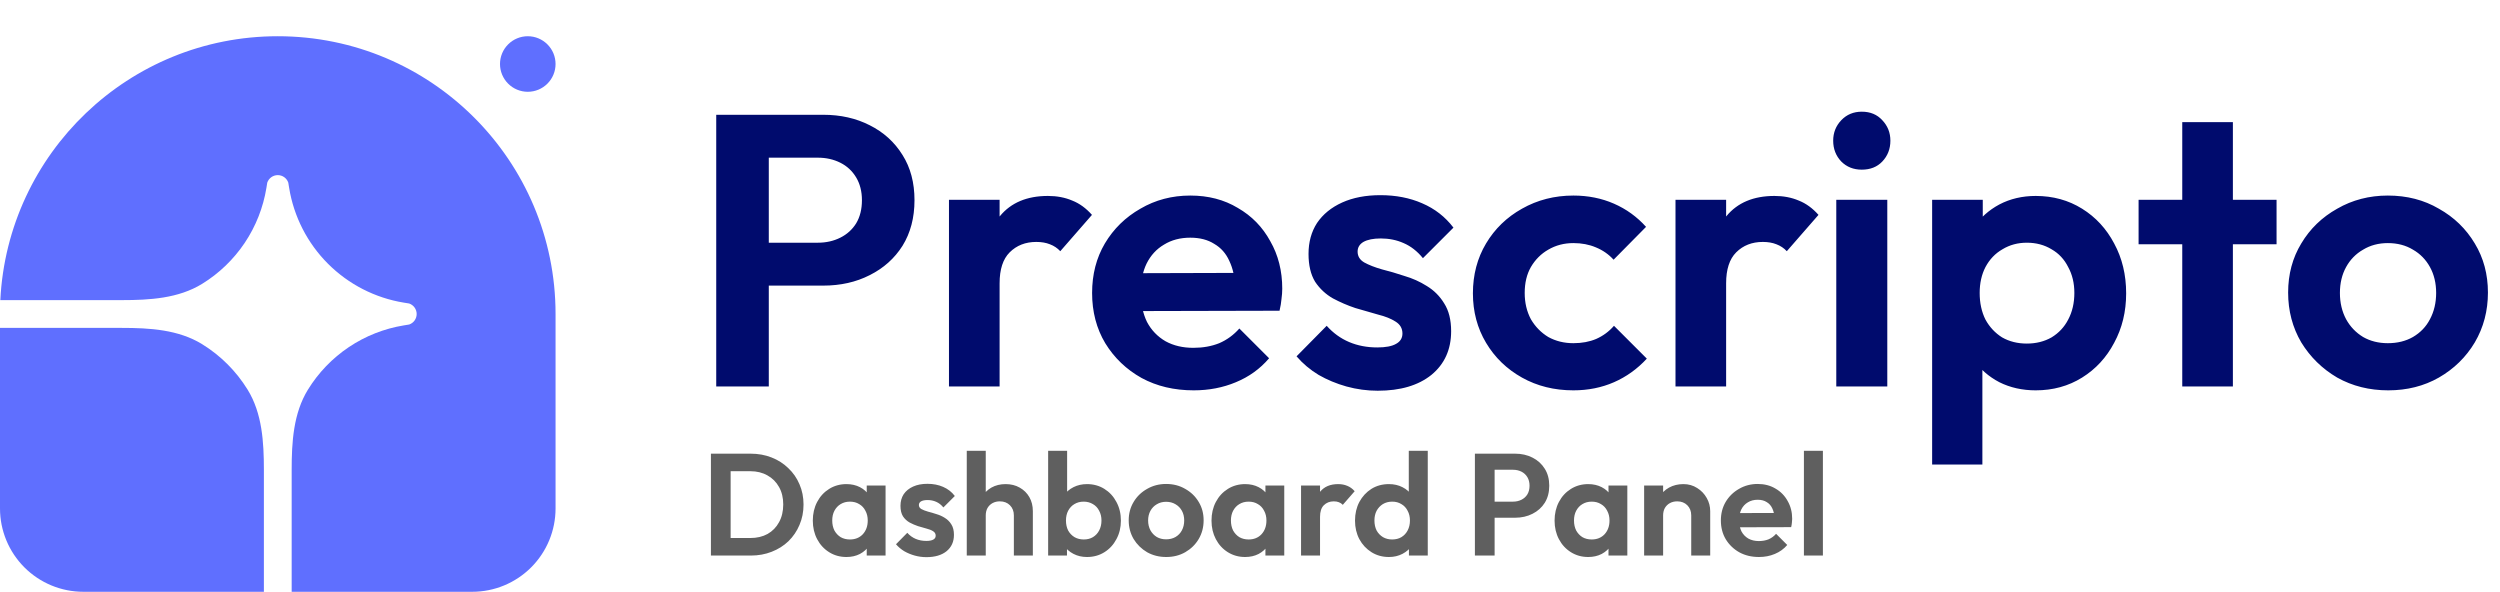
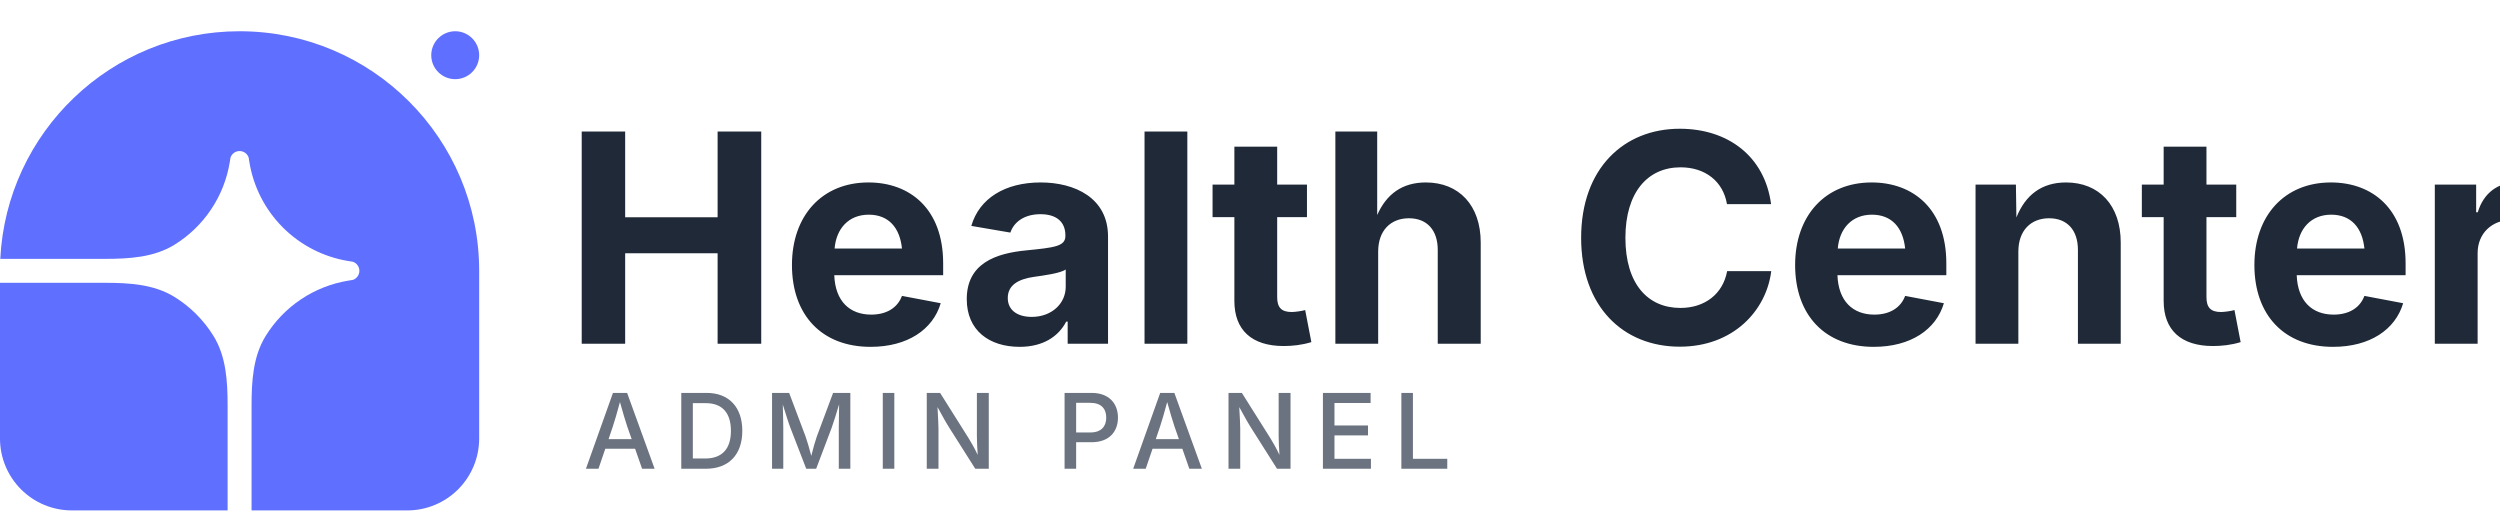
- <svg xmlns="http://www.w3.org/2000/svg" width="207" height="49" viewBox="0 0 207 49" fill="none">
+ <svg xmlns="http://www.w3.org/2000/svg" width="240" height="49" viewBox="0 0 240 49" fill="none">
  <path d="M23 3C35.703 3 46 13.297 46 26V42.1C46 43.93 45.273 45.685 43.979 46.979C42.685 48.273 40.93 49 39.1 49H24.15V38.91C24.15 36.608 24.29 34.222 25.497 32.263C26.362 30.859 27.518 29.657 28.888 28.738C30.258 27.82 31.81 27.208 33.437 26.942L33.878 26.87C34.059 26.808 34.217 26.691 34.328 26.535C34.44 26.379 34.5 26.192 34.5 26C34.5 25.808 34.44 25.621 34.328 25.465C34.217 25.309 34.059 25.192 33.878 25.129L33.437 25.058C31.059 24.67 28.863 23.544 27.159 21.84C25.456 20.137 24.33 17.941 23.942 15.563L23.87 15.122C23.808 14.941 23.691 14.783 23.535 14.671C23.379 14.56 23.192 14.5 23 14.5C22.808 14.5 22.621 14.56 22.465 14.671C22.309 14.783 22.191 14.941 22.129 15.122L22.058 15.563C21.792 17.19 21.18 18.741 20.261 20.111C19.343 21.481 18.141 22.638 16.737 23.502C14.777 24.71 12.392 24.85 10.09 24.85H0.027C0.629 12.682 10.683 3 23 3Z" fill="#5F6FFF" />
  <path d="M0 27.15H10.09C12.392 27.15 14.777 27.29 16.737 28.498C18.269 29.442 19.558 30.731 20.502 32.263C21.71 34.222 21.85 36.608 21.85 38.91V49H6.9C5.07 49 3.315 48.273 2.021 46.979C0.727 45.685 0 43.93 0 42.1L0 27.15ZM46 5.3C46 5.91 45.758 6.495 45.326 6.926C44.895 7.358 44.31 7.6 43.7 7.6C43.09 7.6 42.505 7.358 42.074 6.926C41.642 6.495 41.4 5.91 41.4 5.3C41.4 4.69 41.642 4.105 42.074 3.674C42.505 3.242 43.09 3 43.7 3C44.31 3 44.895 3.242 45.326 3.674C45.758 4.105 46 4.69 46 5.3Z" fill="#5F6FFF" />
-   <path d="M62.504 23.648V20.096H67.72C68.403 20.096 69.021 19.957 69.576 19.68C70.131 19.403 70.568 19.008 70.888 18.496C71.208 17.963 71.368 17.323 71.368 16.576C71.368 15.851 71.208 15.221 70.888 14.688C70.568 14.155 70.131 13.749 69.576 13.472C69.021 13.195 68.403 13.056 67.72 13.056H62.504V9.504H68.168C69.597 9.504 70.877 9.792 72.008 10.368C73.16 10.944 74.067 11.765 74.728 12.832C75.389 13.877 75.72 15.125 75.72 16.576C75.72 18.027 75.389 19.285 74.728 20.352C74.067 21.397 73.16 22.208 72.008 22.784C70.877 23.36 69.597 23.648 68.168 23.648H62.504ZM59.304 32V9.504H63.656V32H59.304ZM78.575 32V16.544H82.767V32H78.575ZM82.767 23.456L81.135 22.368C81.327 20.469 81.881 18.976 82.799 17.888C83.716 16.779 85.039 16.224 86.767 16.224C87.513 16.224 88.185 16.352 88.783 16.608C89.38 16.843 89.924 17.237 90.415 17.792L87.791 20.8C87.556 20.544 87.268 20.352 86.927 20.224C86.607 20.096 86.233 20.032 85.807 20.032C84.911 20.032 84.175 20.32 83.599 20.896C83.044 21.451 82.767 22.304 82.767 23.456ZM98.842 32.32C97.22 32.32 95.78 31.979 94.522 31.296C93.263 30.592 92.26 29.632 91.514 28.416C90.788 27.2 90.426 25.813 90.426 24.256C90.426 22.72 90.778 21.355 91.482 20.16C92.207 18.944 93.188 17.984 94.426 17.28C95.663 16.555 97.039 16.192 98.554 16.192C100.047 16.192 101.359 16.533 102.49 17.216C103.642 17.877 104.538 18.795 105.178 19.968C105.839 21.12 106.17 22.432 106.17 23.904C106.17 24.181 106.148 24.469 106.106 24.768C106.084 25.045 106.031 25.365 105.946 25.728L92.954 25.76V22.624L103.994 22.592L102.298 23.904C102.255 22.987 102.084 22.219 101.786 21.6C101.508 20.981 101.092 20.512 100.538 20.192C100.004 19.851 99.343 19.68 98.554 19.68C97.722 19.68 96.996 19.872 96.378 20.256C95.759 20.619 95.279 21.141 94.938 21.824C94.618 22.485 94.458 23.275 94.458 24.192C94.458 25.131 94.628 25.952 94.97 26.656C95.332 27.339 95.844 27.872 96.506 28.256C97.167 28.619 97.935 28.8 98.81 28.8C99.599 28.8 100.314 28.672 100.954 28.416C101.594 28.139 102.148 27.733 102.618 27.2L105.082 29.664C104.335 30.539 103.418 31.2 102.33 31.648C101.263 32.096 100.1 32.32 98.842 32.32ZM114.074 32.352C113.2 32.352 112.336 32.235 111.482 32C110.65 31.765 109.882 31.445 109.178 31.04C108.474 30.613 107.866 30.101 107.354 29.504L109.85 26.976C110.384 27.573 111.002 28.021 111.706 28.32C112.41 28.619 113.189 28.768 114.042 28.768C114.725 28.768 115.237 28.672 115.578 28.48C115.941 28.288 116.122 28 116.122 27.616C116.122 27.189 115.93 26.859 115.546 26.624C115.184 26.389 114.704 26.197 114.106 26.048C113.509 25.877 112.88 25.696 112.218 25.504C111.578 25.291 110.96 25.024 110.362 24.704C109.765 24.363 109.274 23.904 108.89 23.328C108.528 22.731 108.346 21.963 108.346 21.024C108.346 20.043 108.581 19.189 109.05 18.464C109.541 17.739 110.234 17.173 111.13 16.768C112.026 16.363 113.082 16.16 114.298 16.16C115.578 16.16 116.73 16.384 117.754 16.832C118.8 17.28 119.664 17.952 120.346 18.848L117.818 21.376C117.349 20.8 116.816 20.384 116.218 20.128C115.642 19.872 115.013 19.744 114.33 19.744C113.712 19.744 113.232 19.84 112.89 20.032C112.57 20.224 112.41 20.491 112.41 20.832C112.41 21.216 112.592 21.515 112.954 21.728C113.338 21.941 113.829 22.133 114.426 22.304C115.024 22.453 115.642 22.635 116.282 22.848C116.944 23.04 117.562 23.317 118.138 23.68C118.736 24.043 119.216 24.523 119.578 25.12C119.962 25.717 120.154 26.485 120.154 27.424C120.154 28.939 119.61 30.144 118.522 31.04C117.434 31.915 115.952 32.352 114.074 32.352ZM130.277 32.32C128.698 32.32 127.28 31.968 126.021 31.264C124.762 30.56 123.77 29.6 123.045 28.384C122.32 27.168 121.957 25.803 121.957 24.288C121.957 22.752 122.32 21.376 123.045 20.16C123.77 18.944 124.762 17.984 126.021 17.28C127.301 16.555 128.72 16.192 130.277 16.192C131.493 16.192 132.613 16.416 133.637 16.864C134.661 17.312 135.546 17.952 136.293 18.784L133.605 21.504C133.2 21.056 132.709 20.715 132.133 20.48C131.578 20.245 130.96 20.128 130.277 20.128C129.509 20.128 128.816 20.309 128.197 20.672C127.6 21.013 127.12 21.493 126.757 22.112C126.416 22.709 126.245 23.424 126.245 24.256C126.245 25.067 126.416 25.792 126.757 26.432C127.12 27.051 127.6 27.541 128.197 27.904C128.816 28.245 129.509 28.416 130.277 28.416C130.981 28.416 131.61 28.299 132.165 28.064C132.741 27.808 133.232 27.445 133.637 26.976L136.357 29.696C135.568 30.549 134.661 31.2 133.637 31.648C132.613 32.096 131.493 32.32 130.277 32.32ZM138.731 32V16.544H142.923V32H138.731ZM142.923 23.456L141.291 22.368C141.483 20.469 142.038 18.976 142.955 17.888C143.872 16.779 145.195 16.224 146.923 16.224C147.67 16.224 148.342 16.352 148.939 16.608C149.536 16.843 150.08 17.237 150.571 17.792L147.947 20.8C147.712 20.544 147.424 20.352 147.083 20.224C146.763 20.096 146.39 20.032 145.963 20.032C145.067 20.032 144.331 20.32 143.755 20.896C143.2 21.451 142.923 22.304 142.923 23.456ZM152.044 32V16.544H156.268V32H152.044ZM154.156 14.048C153.473 14.048 152.908 13.824 152.46 13.376C152.012 12.907 151.788 12.331 151.788 11.648C151.788 10.987 152.012 10.421 152.46 9.952C152.908 9.483 153.473 9.248 154.156 9.248C154.86 9.248 155.425 9.483 155.852 9.952C156.3 10.421 156.524 10.987 156.524 11.648C156.524 12.331 156.3 12.907 155.852 13.376C155.425 13.824 154.86 14.048 154.156 14.048ZM168.557 32.32C167.448 32.32 166.445 32.096 165.549 31.648C164.653 31.179 163.938 30.549 163.405 29.76C162.872 28.971 162.584 28.064 162.541 27.04V21.568C162.584 20.544 162.872 19.637 163.405 18.848C163.96 18.037 164.674 17.397 165.549 16.928C166.445 16.459 167.448 16.224 168.557 16.224C169.986 16.224 171.266 16.576 172.397 17.28C173.528 17.984 174.413 18.944 175.053 20.16C175.714 21.376 176.045 22.752 176.045 24.288C176.045 25.803 175.714 27.168 175.053 28.384C174.413 29.6 173.528 30.56 172.397 31.264C171.266 31.968 169.986 32.32 168.557 32.32ZM167.821 28.448C168.589 28.448 169.272 28.277 169.869 27.936C170.466 27.573 170.925 27.083 171.245 26.464C171.586 25.824 171.757 25.088 171.757 24.256C171.757 23.445 171.586 22.731 171.245 22.112C170.925 21.472 170.466 20.981 169.869 20.64C169.272 20.277 168.589 20.096 167.821 20.096C167.074 20.096 166.402 20.277 165.805 20.64C165.208 20.981 164.738 21.472 164.397 22.112C164.077 22.731 163.917 23.445 163.917 24.256C163.917 25.088 164.077 25.824 164.397 26.464C164.738 27.083 165.197 27.573 165.773 27.936C166.37 28.277 167.053 28.448 167.821 28.448ZM159.981 38.464V16.544H164.173V20.608L163.469 24.352L164.141 28.096V38.464H159.981ZM180.691 32V10.112H184.883V32H180.691ZM177.075 20.224V16.544H188.499V20.224H177.075ZM197.745 32.32C196.188 32.32 194.78 31.968 193.521 31.264C192.284 30.539 191.292 29.568 190.545 28.352C189.82 27.115 189.457 25.739 189.457 24.224C189.457 22.709 189.82 21.355 190.545 20.16C191.27 18.944 192.262 17.984 193.521 17.28C194.78 16.555 196.177 16.192 197.713 16.192C199.292 16.192 200.7 16.555 201.937 17.28C203.196 17.984 204.188 18.944 204.913 20.16C205.638 21.355 206.001 22.709 206.001 24.224C206.001 25.739 205.638 27.115 204.913 28.352C204.188 29.568 203.196 30.539 201.937 31.264C200.7 31.968 199.302 32.32 197.745 32.32ZM197.713 28.416C198.502 28.416 199.196 28.245 199.793 27.904C200.412 27.541 200.881 27.051 201.201 26.432C201.542 25.792 201.713 25.067 201.713 24.256C201.713 23.445 201.542 22.731 201.201 22.112C200.86 21.493 200.39 21.013 199.793 20.672C199.196 20.309 198.502 20.128 197.713 20.128C196.945 20.128 196.262 20.309 195.665 20.672C195.068 21.013 194.598 21.493 194.257 22.112C193.916 22.731 193.745 23.445 193.745 24.256C193.745 25.067 193.916 25.792 194.257 26.432C194.598 27.051 195.068 27.541 195.665 27.904C196.262 28.245 196.945 28.416 197.713 28.416Z" fill="#000B6D" />
-   <path d="M59.98 46V44.548H62.128C62.672 44.548 63.148 44.436 63.556 44.212C63.964 43.98 64.28 43.656 64.504 43.24C64.736 42.824 64.852 42.332 64.852 41.764C64.852 41.212 64.736 40.732 64.504 40.324C64.272 39.908 63.952 39.588 63.544 39.364C63.136 39.132 62.664 39.016 62.128 39.016H59.944V37.564H62.152C62.776 37.564 63.352 37.668 63.88 37.876C64.416 38.084 64.88 38.38 65.272 38.764C65.672 39.14 65.98 39.584 66.196 40.096C66.42 40.608 66.532 41.168 66.532 41.776C66.532 42.384 66.42 42.948 66.196 43.468C65.98 43.98 65.676 44.428 65.284 44.812C64.892 45.188 64.428 45.48 63.892 45.688C63.364 45.896 62.792 46 62.176 46H59.98ZM58.864 46V37.564H60.496V46H58.864ZM70.085 46.12C69.557 46.12 69.081 45.988 68.657 45.724C68.233 45.46 67.901 45.1 67.661 44.644C67.421 44.188 67.301 43.676 67.301 43.108C67.301 42.532 67.421 42.016 67.661 41.56C67.901 41.104 68.233 40.744 68.657 40.48C69.081 40.216 69.557 40.084 70.085 40.084C70.501 40.084 70.873 40.168 71.201 40.336C71.529 40.504 71.789 40.74 71.981 41.044C72.181 41.34 72.289 41.676 72.305 42.052V44.14C72.289 44.524 72.181 44.864 71.981 45.16C71.789 45.456 71.529 45.692 71.201 45.868C70.873 46.036 70.501 46.12 70.085 46.12ZM70.373 44.668C70.813 44.668 71.169 44.524 71.441 44.236C71.713 43.94 71.849 43.56 71.849 43.096C71.849 42.792 71.785 42.524 71.657 42.292C71.537 42.052 71.365 41.868 71.141 41.74C70.925 41.604 70.669 41.536 70.373 41.536C70.085 41.536 69.829 41.604 69.605 41.74C69.389 41.868 69.217 42.052 69.089 42.292C68.969 42.524 68.909 42.792 68.909 43.096C68.909 43.408 68.969 43.684 69.089 43.924C69.217 44.156 69.389 44.34 69.605 44.476C69.829 44.604 70.085 44.668 70.373 44.668ZM71.765 46V44.44L72.017 43.024L71.765 41.632V40.204H73.325V46H71.765ZM76.707 46.132C76.379 46.132 76.055 46.088 75.736 46C75.424 45.912 75.135 45.792 74.871 45.64C74.608 45.48 74.379 45.288 74.188 45.064L75.124 44.116C75.323 44.34 75.555 44.508 75.82 44.62C76.084 44.732 76.376 44.788 76.695 44.788C76.951 44.788 77.144 44.752 77.272 44.68C77.407 44.608 77.475 44.5 77.475 44.356C77.475 44.196 77.403 44.072 77.26 43.984C77.124 43.896 76.944 43.824 76.719 43.768C76.496 43.704 76.26 43.636 76.011 43.564C75.772 43.484 75.54 43.384 75.316 43.264C75.091 43.136 74.907 42.964 74.763 42.748C74.627 42.524 74.559 42.236 74.559 41.884C74.559 41.516 74.647 41.196 74.823 40.924C75.007 40.652 75.267 40.44 75.603 40.288C75.939 40.136 76.335 40.06 76.791 40.06C77.272 40.06 77.704 40.144 78.088 40.312C78.48 40.48 78.803 40.732 79.059 41.068L78.112 42.016C77.936 41.8 77.736 41.644 77.511 41.548C77.296 41.452 77.059 41.404 76.803 41.404C76.572 41.404 76.391 41.44 76.263 41.512C76.144 41.584 76.084 41.684 76.084 41.812C76.084 41.956 76.151 42.068 76.287 42.148C76.431 42.228 76.615 42.3 76.84 42.364C77.064 42.42 77.296 42.488 77.535 42.568C77.784 42.64 78.016 42.744 78.231 42.88C78.456 43.016 78.635 43.196 78.772 43.42C78.915 43.644 78.987 43.932 78.987 44.284C78.987 44.852 78.784 45.304 78.376 45.64C77.968 45.968 77.412 46.132 76.707 46.132ZM83.948 46V42.676C83.948 42.332 83.84 42.052 83.624 41.836C83.408 41.62 83.128 41.512 82.784 41.512C82.56 41.512 82.36 41.56 82.184 41.656C82.008 41.752 81.868 41.888 81.764 42.064C81.668 42.24 81.62 42.444 81.62 42.676L81.008 42.364C81.008 41.908 81.104 41.512 81.296 41.176C81.488 40.832 81.752 40.564 82.088 40.372C82.432 40.18 82.824 40.084 83.264 40.084C83.704 40.084 84.092 40.18 84.428 40.372C84.772 40.564 85.04 40.828 85.232 41.164C85.424 41.5 85.52 41.888 85.52 42.328V46H83.948ZM80.048 46V37.324H81.62V46H80.048ZM90.002 46.12C89.586 46.12 89.21 46.032 88.874 45.856C88.538 45.68 88.27 45.44 88.07 45.136C87.87 44.832 87.762 44.492 87.746 44.116V42.052C87.762 41.676 87.87 41.34 88.07 41.044C88.278 40.74 88.55 40.504 88.886 40.336C89.222 40.168 89.594 40.084 90.002 40.084C90.538 40.084 91.018 40.216 91.442 40.48C91.866 40.744 92.198 41.104 92.438 41.56C92.686 42.016 92.81 42.532 92.81 43.108C92.81 43.676 92.686 44.188 92.438 44.644C92.198 45.1 91.866 45.46 91.442 45.724C91.018 45.988 90.538 46.12 90.002 46.12ZM89.738 44.668C90.026 44.668 90.278 44.604 90.494 44.476C90.718 44.34 90.89 44.156 91.01 43.924C91.138 43.684 91.202 43.408 91.202 43.096C91.202 42.792 91.138 42.524 91.01 42.292C90.89 42.052 90.718 41.868 90.494 41.74C90.27 41.604 90.014 41.536 89.726 41.536C89.438 41.536 89.182 41.604 88.958 41.74C88.742 41.868 88.57 42.052 88.442 42.292C88.322 42.524 88.262 42.792 88.262 43.096C88.262 43.408 88.322 43.684 88.442 43.924C88.57 44.156 88.746 44.34 88.97 44.476C89.194 44.604 89.45 44.668 89.738 44.668ZM86.786 46V37.324H88.358V41.632L88.094 43.024L88.346 44.44V46H86.786ZM96.564 46.12C95.981 46.12 95.453 45.988 94.981 45.724C94.516 45.452 94.144 45.088 93.865 44.632C93.593 44.168 93.457 43.652 93.457 43.084C93.457 42.516 93.593 42.008 93.865 41.56C94.136 41.104 94.508 40.744 94.981 40.48C95.453 40.208 95.977 40.072 96.552 40.072C97.144 40.072 97.672 40.208 98.136 40.48C98.609 40.744 98.981 41.104 99.252 41.56C99.525 42.008 99.66 42.516 99.66 43.084C99.66 43.652 99.525 44.168 99.252 44.632C98.981 45.088 98.609 45.452 98.136 45.724C97.672 45.988 97.148 46.12 96.564 46.12ZM96.552 44.656C96.849 44.656 97.109 44.592 97.332 44.464C97.564 44.328 97.74 44.144 97.861 43.912C97.989 43.672 98.052 43.4 98.052 43.096C98.052 42.792 97.989 42.524 97.861 42.292C97.733 42.06 97.556 41.88 97.332 41.752C97.109 41.616 96.849 41.548 96.552 41.548C96.264 41.548 96.008 41.616 95.784 41.752C95.561 41.88 95.385 42.06 95.257 42.292C95.129 42.524 95.064 42.792 95.064 43.096C95.064 43.4 95.129 43.672 95.257 43.912C95.385 44.144 95.561 44.328 95.784 44.464C96.008 44.592 96.264 44.656 96.552 44.656ZM103.097 46.12C102.569 46.12 102.093 45.988 101.669 45.724C101.245 45.46 100.913 45.1 100.673 44.644C100.433 44.188 100.313 43.676 100.313 43.108C100.313 42.532 100.433 42.016 100.673 41.56C100.913 41.104 101.245 40.744 101.669 40.48C102.093 40.216 102.569 40.084 103.097 40.084C103.513 40.084 103.885 40.168 104.213 40.336C104.541 40.504 104.801 40.74 104.993 41.044C105.193 41.34 105.301 41.676 105.317 42.052V44.14C105.301 44.524 105.193 44.864 104.993 45.16C104.801 45.456 104.541 45.692 104.213 45.868C103.885 46.036 103.513 46.12 103.097 46.12ZM103.385 44.668C103.825 44.668 104.181 44.524 104.453 44.236C104.725 43.94 104.861 43.56 104.861 43.096C104.861 42.792 104.797 42.524 104.669 42.292C104.549 42.052 104.377 41.868 104.153 41.74C103.937 41.604 103.681 41.536 103.385 41.536C103.097 41.536 102.841 41.604 102.617 41.74C102.401 41.868 102.229 42.052 102.101 42.292C101.981 42.524 101.921 42.792 101.921 43.096C101.921 43.408 101.981 43.684 102.101 43.924C102.229 44.156 102.401 44.34 102.617 44.476C102.841 44.604 103.097 44.668 103.385 44.668ZM104.777 46V44.44L105.029 43.024L104.777 41.632V40.204H106.337V46H104.777ZM107.727 46V40.204H109.299V46H107.727ZM109.299 42.796L108.687 42.388C108.759 41.676 108.967 41.116 109.311 40.708C109.655 40.292 110.151 40.084 110.799 40.084C111.079 40.084 111.331 40.132 111.555 40.228C111.779 40.316 111.983 40.464 112.167 40.672L111.183 41.8C111.095 41.704 110.987 41.632 110.859 41.584C110.739 41.536 110.599 41.512 110.439 41.512C110.103 41.512 109.827 41.62 109.611 41.836C109.403 42.044 109.299 42.364 109.299 42.796ZM115.003 46.12C114.467 46.12 113.987 45.988 113.563 45.724C113.139 45.46 112.803 45.1 112.555 44.644C112.315 44.188 112.195 43.676 112.195 43.108C112.195 42.532 112.315 42.016 112.555 41.56C112.803 41.104 113.135 40.744 113.551 40.48C113.975 40.216 114.459 40.084 115.003 40.084C115.419 40.084 115.791 40.168 116.119 40.336C116.455 40.504 116.723 40.74 116.923 41.044C117.131 41.34 117.243 41.676 117.259 42.052V44.116C117.243 44.492 117.135 44.832 116.935 45.136C116.735 45.44 116.467 45.68 116.131 45.856C115.795 46.032 115.419 46.12 115.003 46.12ZM115.267 44.668C115.563 44.668 115.819 44.604 116.035 44.476C116.259 44.34 116.431 44.156 116.551 43.924C116.679 43.684 116.743 43.408 116.743 43.096C116.743 42.792 116.679 42.524 116.551 42.292C116.431 42.052 116.259 41.868 116.035 41.74C115.819 41.604 115.567 41.536 115.279 41.536C114.983 41.536 114.723 41.604 114.499 41.74C114.283 41.876 114.111 42.06 113.983 42.292C113.863 42.524 113.803 42.792 113.803 43.096C113.803 43.408 113.863 43.684 113.983 43.924C114.111 44.156 114.287 44.34 114.511 44.476C114.735 44.604 114.987 44.668 115.267 44.668ZM118.219 46H116.659V44.44L116.911 43.024L116.647 41.632V37.324H118.219V46ZM123.322 42.868V41.536H125.278C125.534 41.536 125.766 41.484 125.974 41.38C126.182 41.276 126.346 41.128 126.466 40.936C126.586 40.736 126.646 40.496 126.646 40.216C126.646 39.944 126.586 39.708 126.466 39.508C126.346 39.308 126.182 39.156 125.974 39.052C125.766 38.948 125.534 38.896 125.278 38.896H123.322V37.564H125.446C125.982 37.564 126.462 37.672 126.886 37.888C127.318 38.104 127.658 38.412 127.906 38.812C128.154 39.204 128.278 39.672 128.278 40.216C128.278 40.76 128.154 41.232 127.906 41.632C127.658 42.024 127.318 42.328 126.886 42.544C126.462 42.76 125.982 42.868 125.446 42.868H123.322ZM122.122 46V37.564H123.754V46H122.122ZM131.503 46.12C130.975 46.12 130.499 45.988 130.075 45.724C129.651 45.46 129.319 45.1 129.079 44.644C128.839 44.188 128.719 43.676 128.719 43.108C128.719 42.532 128.839 42.016 129.079 41.56C129.319 41.104 129.651 40.744 130.075 40.48C130.499 40.216 130.975 40.084 131.503 40.084C131.919 40.084 132.291 40.168 132.619 40.336C132.947 40.504 133.207 40.74 133.399 41.044C133.599 41.34 133.707 41.676 133.723 42.052V44.14C133.707 44.524 133.599 44.864 133.399 45.16C133.207 45.456 132.947 45.692 132.619 45.868C132.291 46.036 131.919 46.12 131.503 46.12ZM131.791 44.668C132.231 44.668 132.587 44.524 132.859 44.236C133.131 43.94 133.267 43.56 133.267 43.096C133.267 42.792 133.203 42.524 133.075 42.292C132.955 42.052 132.783 41.868 132.559 41.74C132.343 41.604 132.087 41.536 131.791 41.536C131.503 41.536 131.247 41.604 131.023 41.74C130.807 41.868 130.635 42.052 130.507 42.292C130.387 42.524 130.327 42.792 130.327 43.096C130.327 43.408 130.387 43.684 130.507 43.924C130.635 44.156 130.807 44.34 131.023 44.476C131.247 44.604 131.503 44.668 131.791 44.668ZM133.183 46V44.44L133.435 43.024L133.183 41.632V40.204H134.743V46H133.183ZM140.034 46V42.676C140.034 42.332 139.926 42.052 139.71 41.836C139.494 41.62 139.214 41.512 138.87 41.512C138.646 41.512 138.446 41.56 138.27 41.656C138.094 41.752 137.954 41.888 137.85 42.064C137.754 42.24 137.706 42.444 137.706 42.676L137.094 42.364C137.094 41.908 137.19 41.512 137.382 41.176C137.582 40.832 137.854 40.564 138.198 40.372C138.55 40.18 138.946 40.084 139.386 40.084C139.81 40.084 140.19 40.192 140.526 40.408C140.862 40.616 141.126 40.892 141.318 41.236C141.51 41.572 141.605 41.936 141.605 42.328V46H140.034ZM136.134 46V40.204H137.706V46H136.134ZM145.644 46.12C145.036 46.12 144.496 45.992 144.024 45.736C143.552 45.472 143.176 45.112 142.896 44.656C142.624 44.2 142.488 43.68 142.488 43.096C142.488 42.52 142.62 42.008 142.884 41.56C143.156 41.104 143.524 40.744 143.988 40.48C144.452 40.208 144.968 40.072 145.536 40.072C146.096 40.072 146.588 40.2 147.012 40.456C147.444 40.704 147.78 41.048 148.02 41.488C148.268 41.92 148.392 42.412 148.392 42.964C148.392 43.068 148.384 43.176 148.368 43.288C148.36 43.392 148.34 43.512 148.308 43.648L143.436 43.66V42.484L147.576 42.472L146.94 42.964C146.924 42.62 146.86 42.332 146.748 42.1C146.644 41.868 146.488 41.692 146.28 41.572C146.08 41.444 145.832 41.38 145.536 41.38C145.224 41.38 144.952 41.452 144.72 41.596C144.488 41.732 144.308 41.928 144.18 42.184C144.06 42.432 144 42.728 144 43.072C144 43.424 144.064 43.732 144.192 43.996C144.328 44.252 144.52 44.452 144.768 44.596C145.016 44.732 145.304 44.8 145.632 44.8C145.928 44.8 146.196 44.752 146.436 44.656C146.676 44.552 146.884 44.4 147.06 44.2L147.984 45.124C147.704 45.452 147.36 45.7 146.952 45.868C146.552 46.036 146.116 46.12 145.644 46.12ZM149.364 46V37.324H150.936V46H149.364Z" fill="#5F5F5F" />
+   <text x="54" y="33" font-family="'Outfit', 'Inter', 'Segoe UI', sans-serif" font-weight="700" font-size="28" fill="#1f2937">Health Center</text>
+   <text x="56" y="45" font-family="'Outfit', 'Inter', 'Segoe UI', sans-serif" font-weight="500" font-size="10" fill="#6b7280" letter-spacing="1.5">ADMIN PANEL</text>
</svg>
